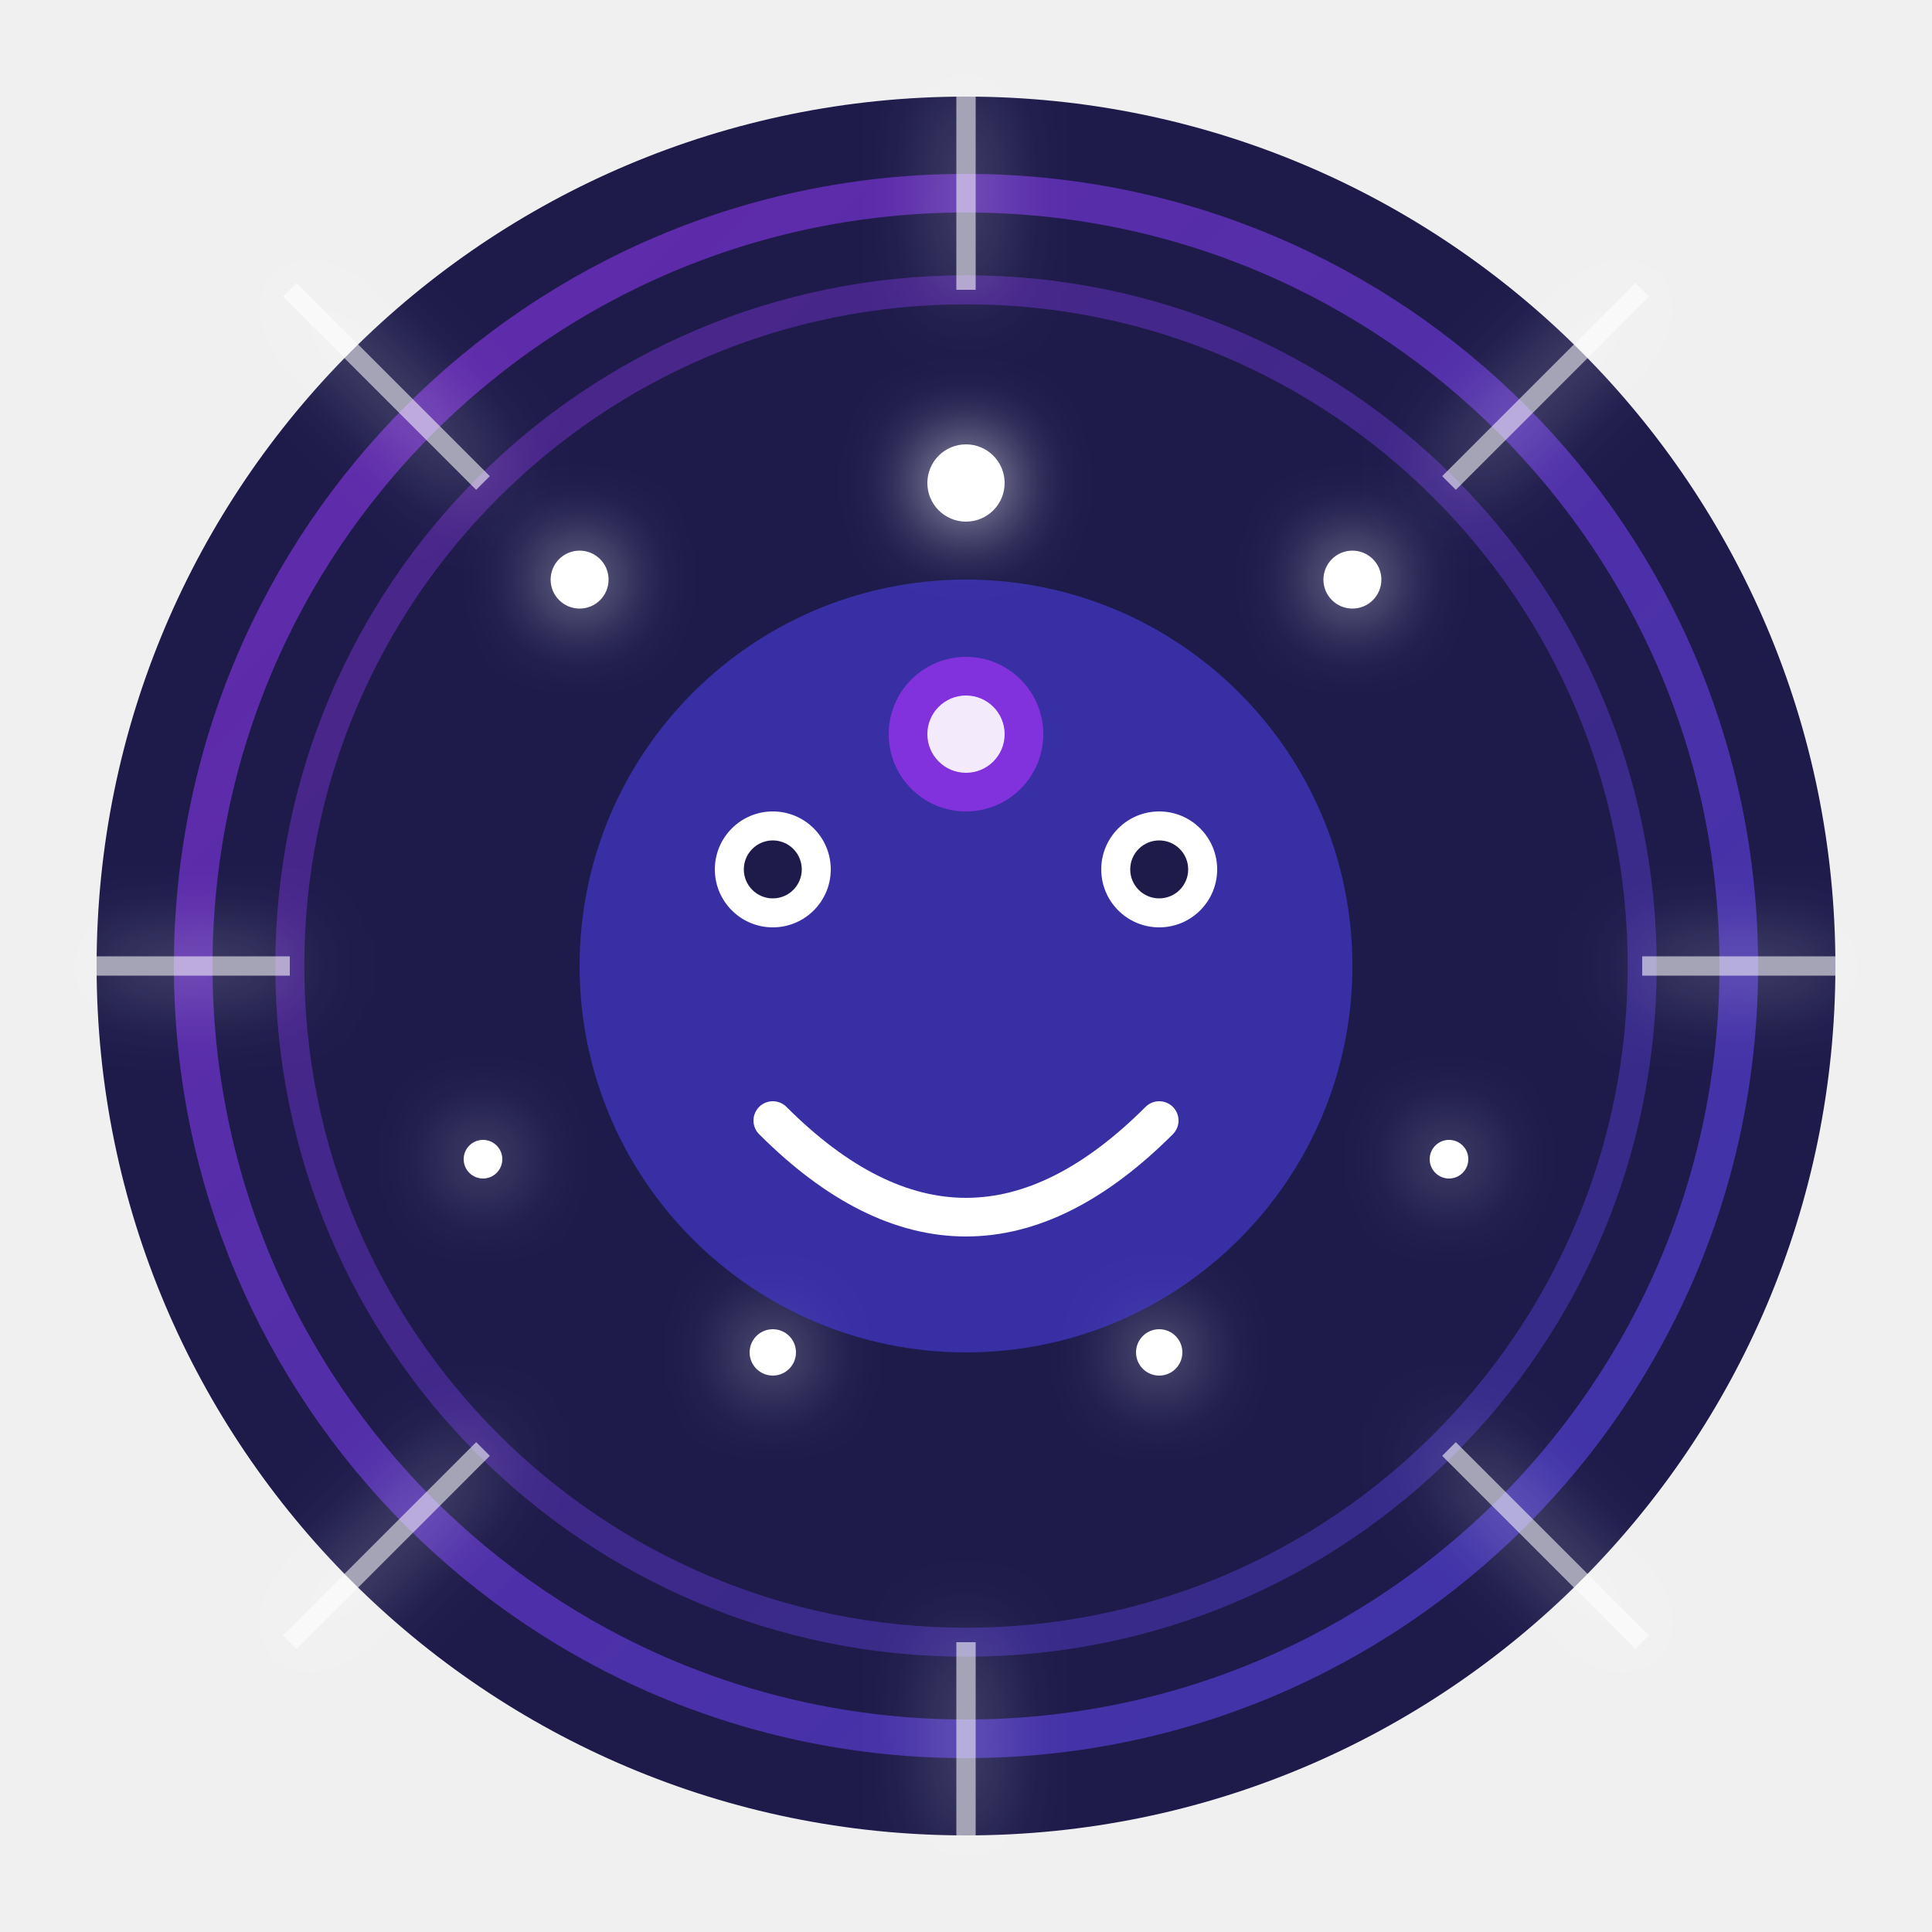
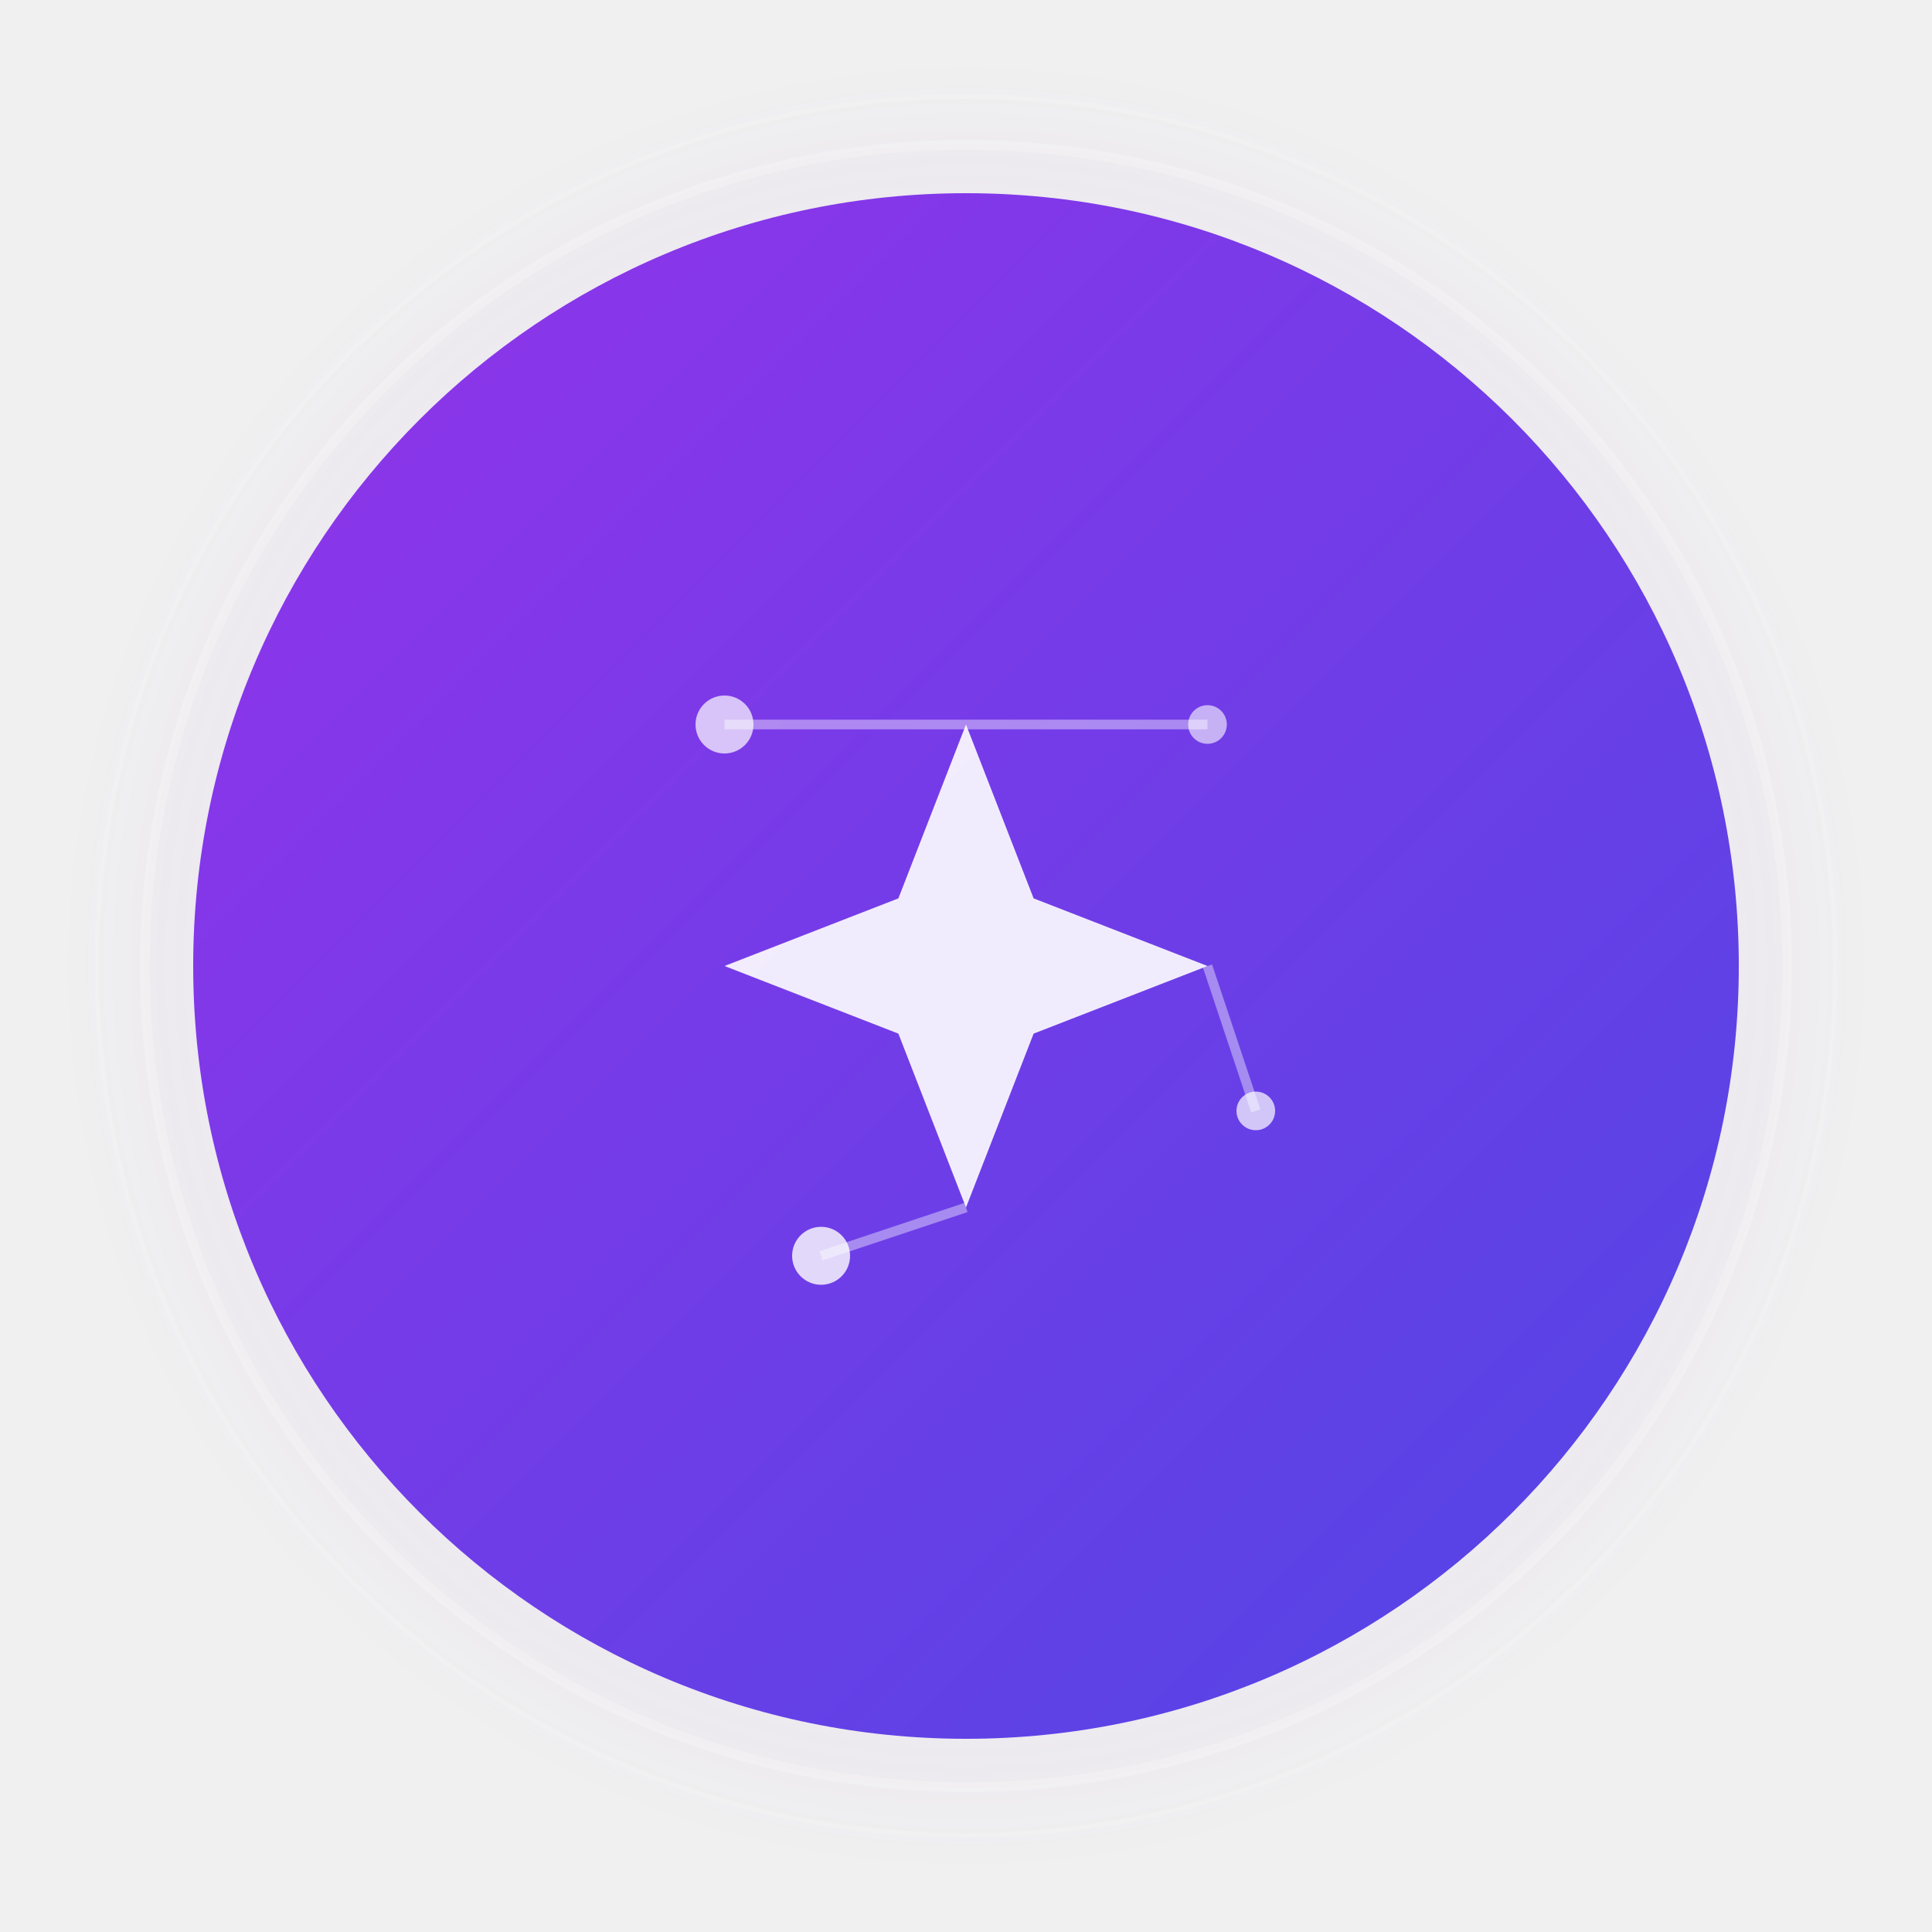
- <svg xmlns="http://www.w3.org/2000/svg" width="100" height="100" viewBox="0 0 100 100">
+ <svg xmlns="http://www.w3.org/2000/svg" width="200px" height="200px" viewBox="0 0 200 200" version="1.1">
  <defs>
-     <linearGradient id="gradient1" x1="0%" y1="0%" x2="100%" y2="100%">
-       <stop offset="0%" style="stop-color:#9333ea;stop-opacity:1" />
-       <stop offset="100%" style="stop-color:#4f46e5;stop-opacity:1" />
+     <linearGradient x1="0%" y1="0%" x2="100%" y2="100%" id="purpleGradient">
+       <stop stop-color="#9333EA" offset="0%" />
+       <stop stop-color="#4F46E5" offset="100%" />
    </linearGradient>
-     <filter id="glow" x="-20%" y="-20%" width="140%" height="140%">
-       <feGaussianBlur stdDeviation="2" result="blur" />
-       <feComposite in="SourceGraphic" in2="blur" operator="over" />
-     </filter>
+     <radialGradient cx="50%" cy="50%" fx="50%" fy="50%" r="50%" id="glowGradient">
+       <stop stop-color="#9333EA" stop-opacity="0.8" offset="0%" />
+       <stop stop-color="#9333EA" stop-opacity="0" offset="100%" />
+     </radialGradient>
  </defs>
-   <circle cx="50" cy="50" r="45" fill="#1e1b4b" />
-   <circle cx="50" cy="50" r="40" fill="none" stroke="url(#gradient1)" stroke-width="2" opacity="0.6" />
-   <circle cx="50" cy="50" r="35" fill="none" stroke="url(#gradient1)" stroke-width="1.5" opacity="0.4" />
-   <g filter="url(#glow)">
-     <circle cx="30" cy="30" r="1.5" fill="white" />
-     <circle cx="70" cy="30" r="1.5" fill="white" />
-     <circle cx="25" cy="60" r="1" fill="white" />
-     <circle cx="75" cy="60" r="1" fill="white" />
-     <circle cx="50" cy="25" r="2" fill="white" />
-     <circle cx="40" cy="70" r="1.2" fill="white" />
-     <circle cx="60" cy="70" r="1.2" fill="white" />
-   </g>
-   <circle cx="50" cy="50" r="20" fill="#4338ca" opacity="0.7" />
-   <circle cx="40" cy="45" r="3" fill="white" />
-   <circle cx="60" cy="45" r="3" fill="white" />
-   <circle cx="40" cy="45" r="1.5" fill="#1e1b4b" />
-   <circle cx="60" cy="45" r="1.5" fill="#1e1b4b" />
-   <circle cx="50" cy="38" r="4" fill="#9333ea" opacity="0.8" />
-   <circle cx="50" cy="38" r="2" fill="white" opacity="0.9" />
-   <path d="M40,58 Q50,68 60,58" fill="none" stroke="white" stroke-width="2" stroke-linecap="round" />
-   <g opacity="0.6" filter="url(#glow)">
-     <path d="M50,15 L50,5" stroke="white" stroke-width="1" />
-     <path d="M50,85 L50,95" stroke="white" stroke-width="1" />
-     <path d="M15,50 L5,50" stroke="white" stroke-width="1" />
-     <path d="M85,50 L95,50" stroke="white" stroke-width="1" />
-     <path d="M25,25 L15,15" stroke="white" stroke-width="1" />
-     <path d="M75,25 L85,15" stroke="white" stroke-width="1" />
-     <path d="M25,75 L15,85" stroke="white" stroke-width="1" />
-     <path d="M75,75 L85,85" stroke="white" stroke-width="1" />
+   <g fill="none" stroke="none">
+     <circle fill="url(#glowGradient)" cx="100" cy="100" r="95" opacity="0.3" />
+     <circle fill="url(#purpleGradient)" cx="100" cy="100" r="80" />
+     <g transform="translate(50, 50)" fill="#FFFFFF">
+       <path d="M50,25 L57,43 L75,50 L57,57 L50,75 L43,57 L25,50 L43,43 Z" opacity="0.9" />
+       <circle cx="25" cy="25" r="3" opacity="0.7" />
+       <circle cx="75" cy="25" r="2" opacity="0.6" />
+       <circle cx="35" cy="80" r="3" opacity="0.8" />
+       <circle cx="80" cy="65" r="2" opacity="0.7" />
+       <line x1="50" y1="25" x2="25" y2="25" stroke="#FFFFFF" stroke-width="1" opacity="0.4" />
+       <line x1="50" y1="25" x2="75" y2="25" stroke="#FFFFFF" stroke-width="1" opacity="0.4" />
+       <line x1="50" y1="75" x2="35" y2="80" stroke="#FFFFFF" stroke-width="1" opacity="0.4" />
+       <line x1="75" y1="50" x2="80" y2="65" stroke="#FFFFFF" stroke-width="1" opacity="0.4" />
+     </g>
+     <circle stroke="#FFFFFF" stroke-width="1" cx="100" cy="100" r="85" opacity="0.2" />
+     <circle stroke="#FFFFFF" stroke-width="0.5" cx="100" cy="100" r="90" opacity="0.1" />
  </g>
</svg>
